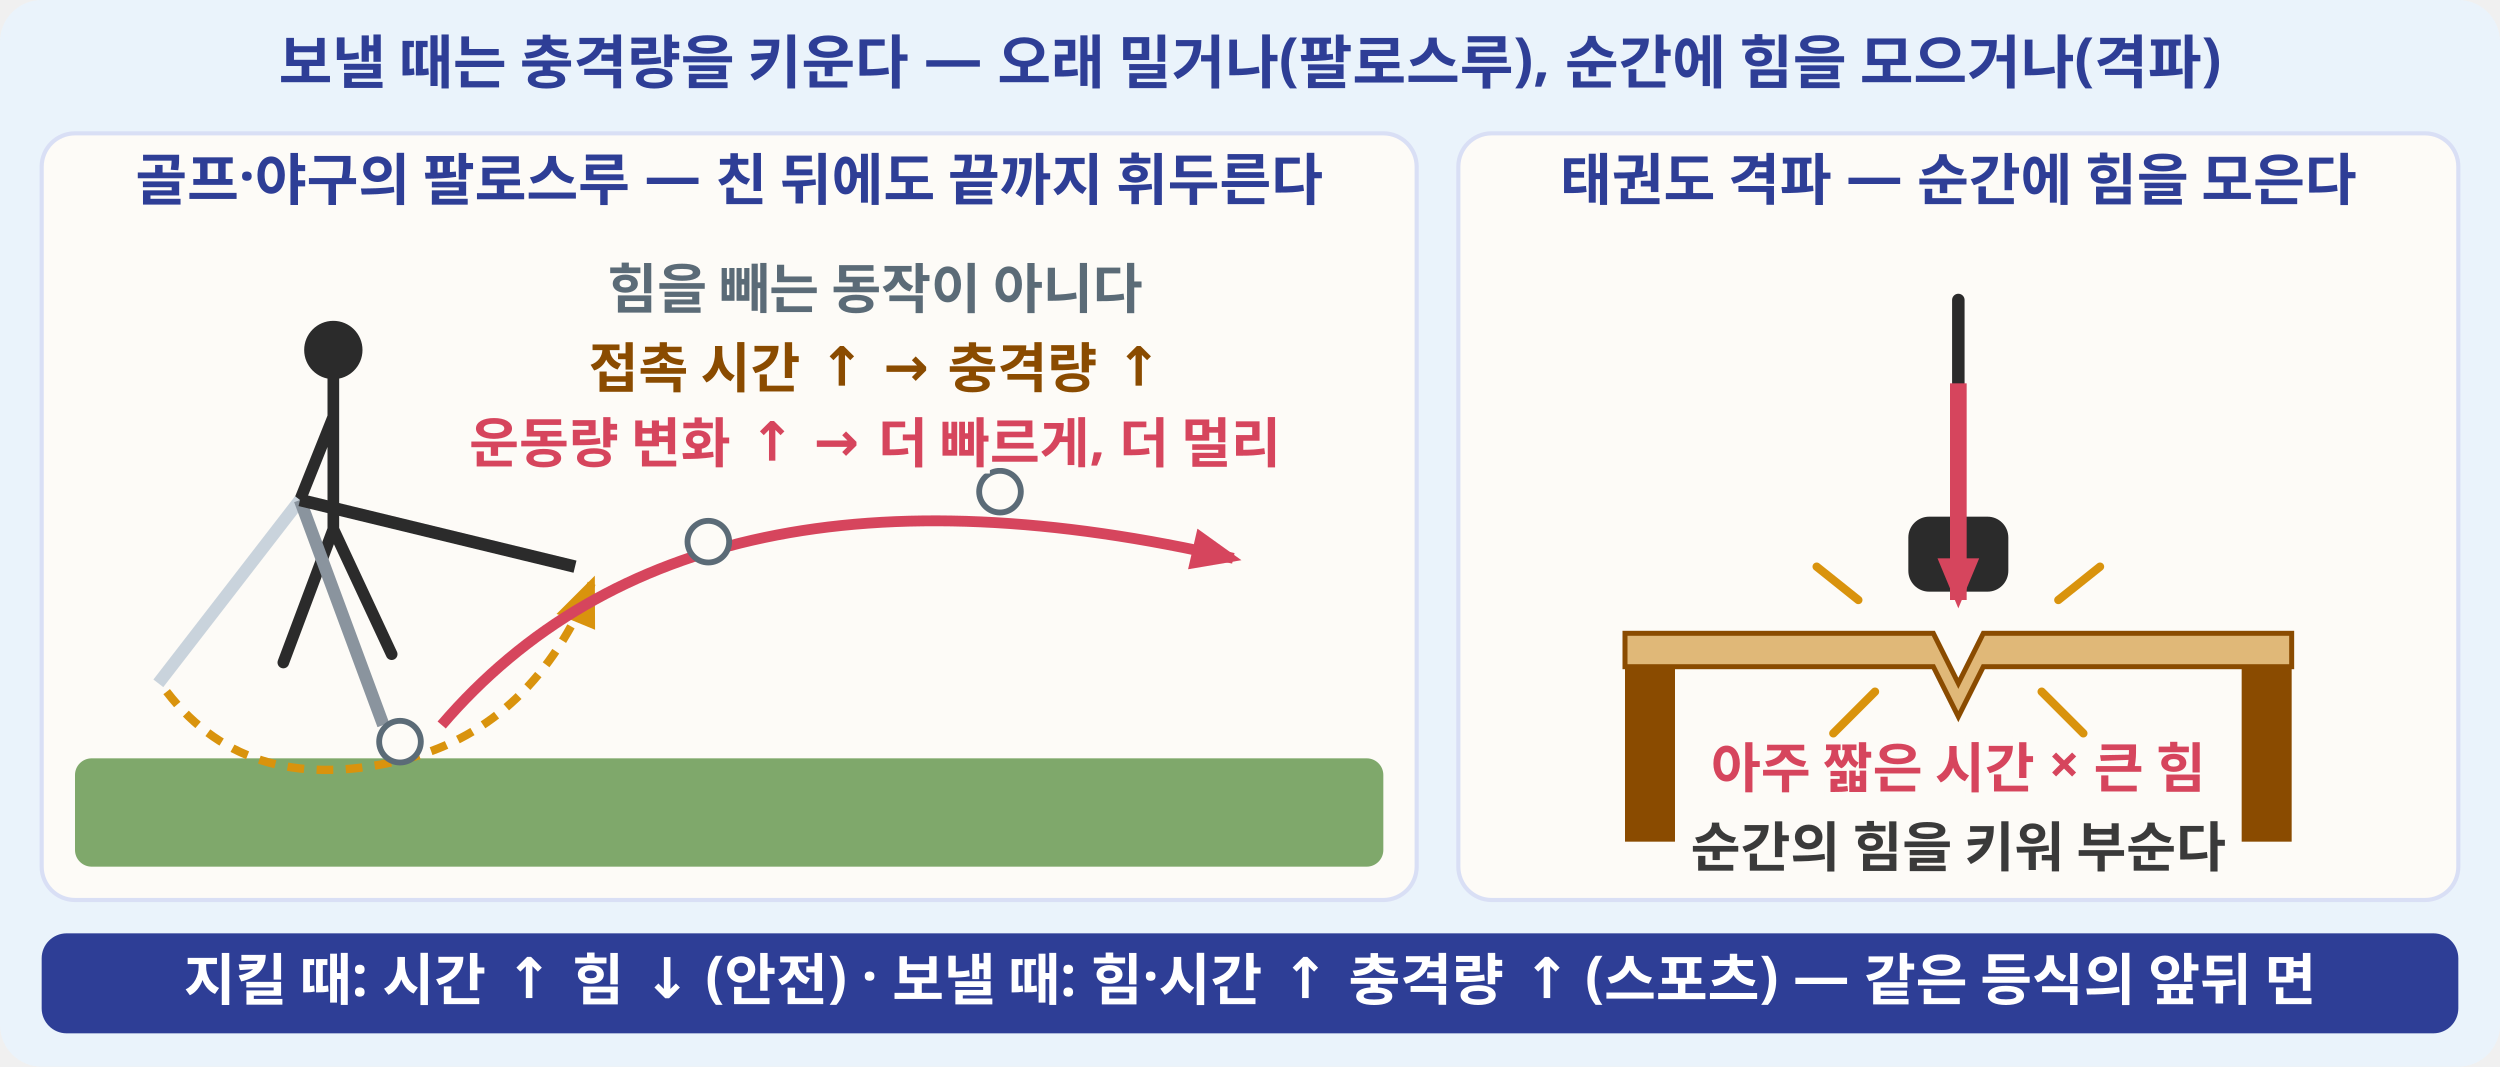
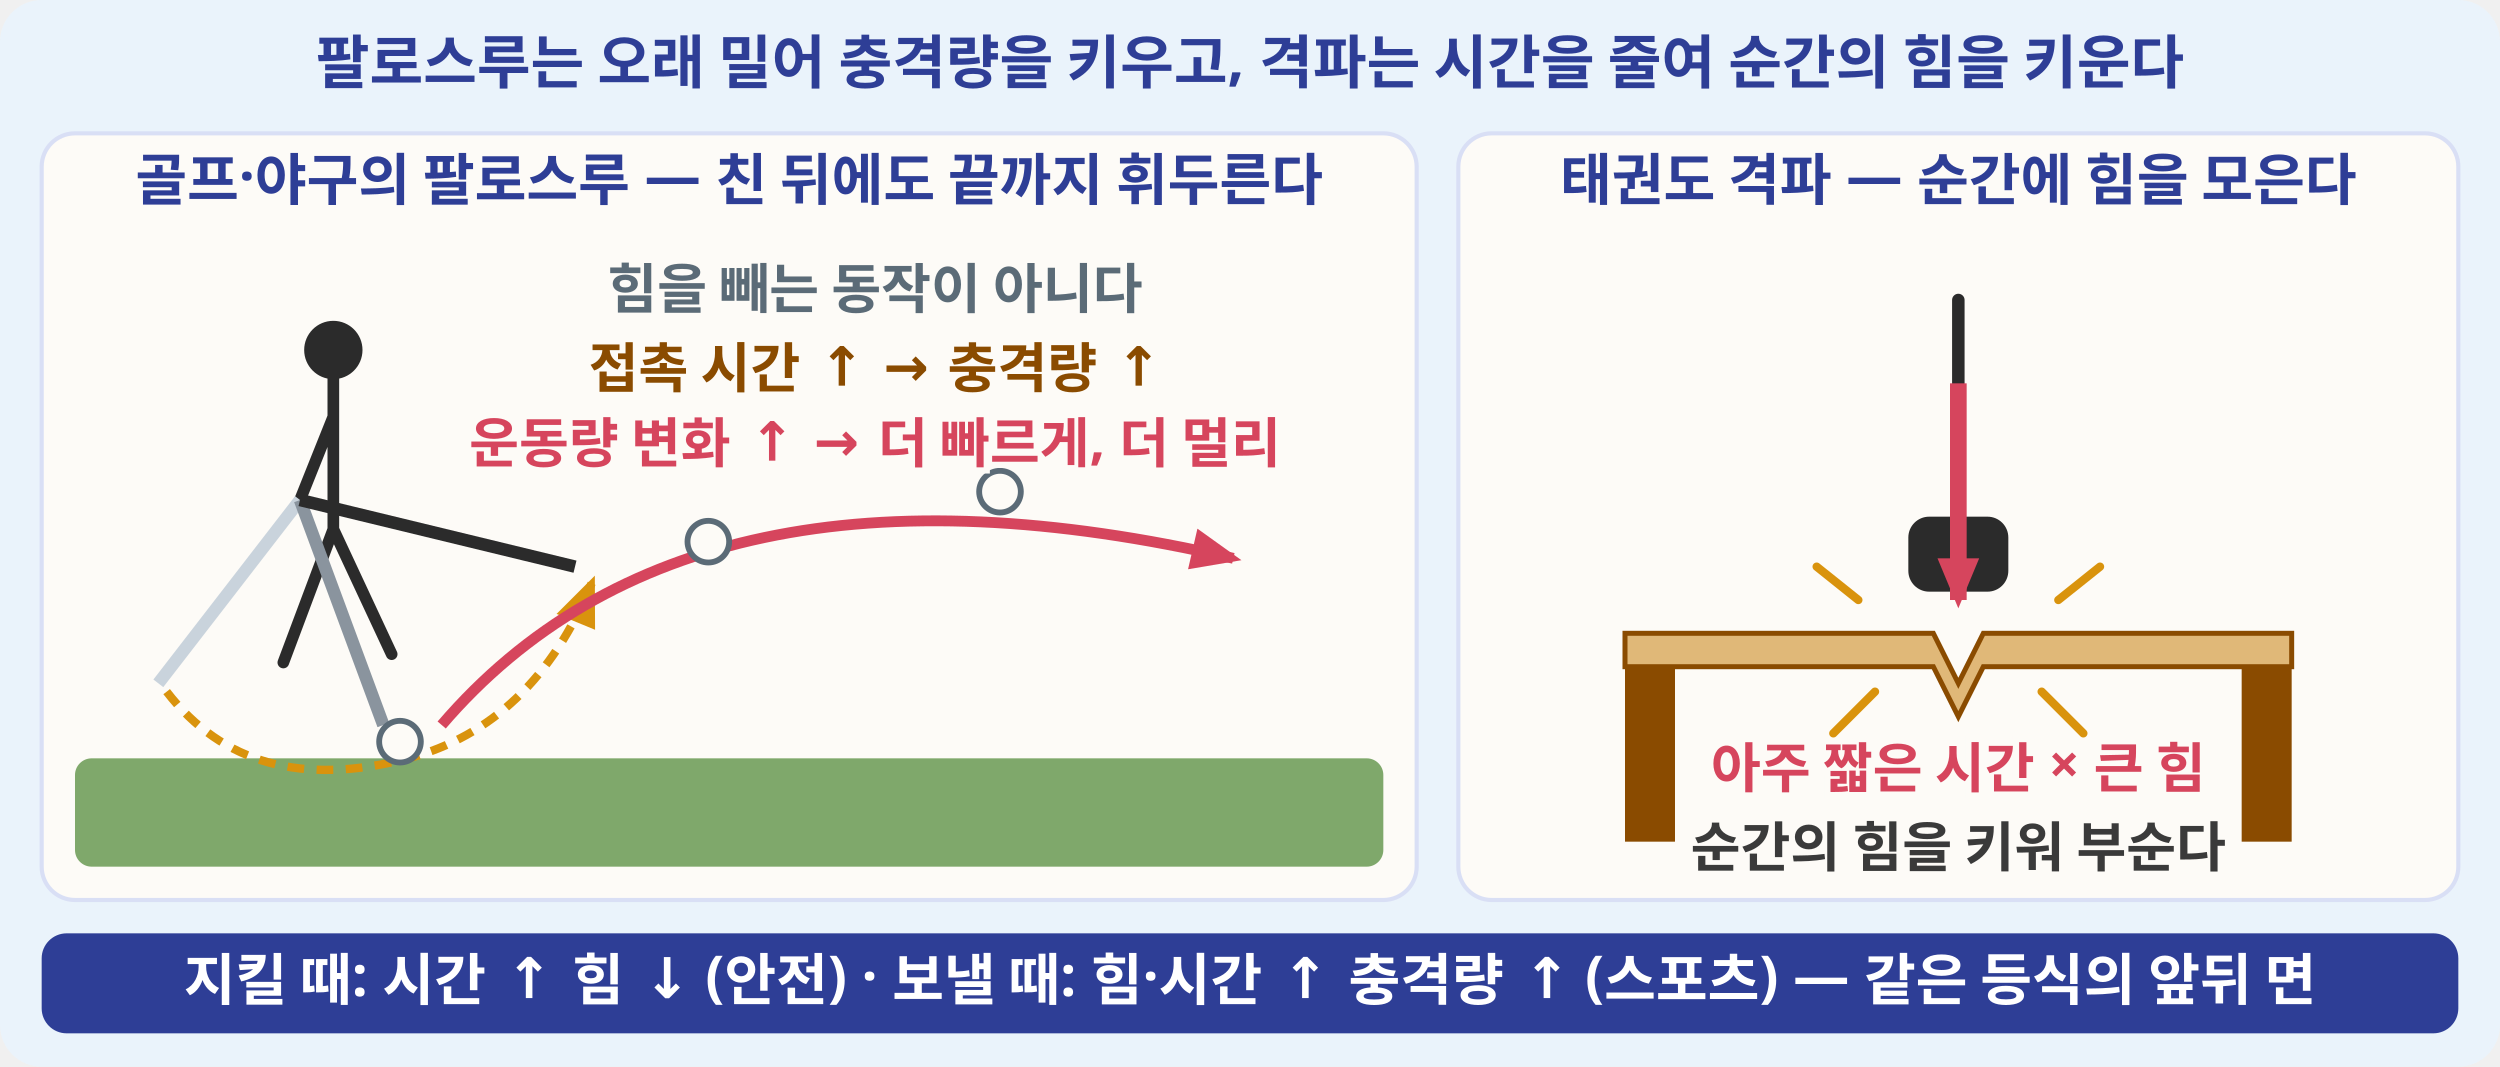
<svg width="600" height="256" viewBox="0 0 600 256" font-family="PC Sans">
  <defs>
    <marker id="arrBr-1304-05" markerUnits="userSpaceOnUse" markerWidth="12" markerHeight="10" refX="10" refY="5" orient="auto">
      <path d="M0,0 L12,5 L0,10 Z" fill="#D6455D" />
    </marker>
    <marker id="arrY-1304-05" markerUnits="userSpaceOnUse" markerWidth="12" markerHeight="10" refX="10" refY="5" orient="auto">
      <path d="M0,0 L12,5 L0,10 Z" fill="#D9930D" />
    </marker>
  </defs>
  <rect width="600" height="256" rx="10" fill="#EAF3FB" />
-   <text x="300" y="20" text-anchor="middle" font-size="14" font-weight="900" fill="#2E3E96">보낼 때는 충격량을 키운다 — 오래 밀거나(팔로스루), 순간에 힘을 모으거나(격파)</text>
+   <text x="300" y="20" text-anchor="middle" font-size="14" font-weight="900" fill="#2E3E96">팔로스루는 오래 밀어 충격량을 키우고, 격파는 시간을 줄여 순간의 힘을 키운다</text>
  <g transform="translate(10,32)">
    <rect width="330" height="184" rx="8" fill="#FDFBF7" stroke="#D9DFF5" />
    <text x="165" y="16" text-anchor="middle" font-size="13.5" font-weight="900" fill="#2E3E96">골프·야구의 팔로스루 — 친 뒤에도 끝까지 휘두른다</text>
    <rect x="8" y="150" width="314" height="26" rx="4" fill="#7FA86B" />
    <g stroke="#2B2B2B" stroke-width="2.8" stroke-linecap="round" stroke-linejoin="round" fill="none">
      <circle cx="70" cy="52" r="7" fill="#2B2B2B" stroke="none" />
      <path d="M70,59 v36 M70,95 l-12,32 M70,95 l14,30 M70,68 l-8,20" />
    </g>
    <path d="M62,88 L28,132" stroke="#C9D3DC" stroke-width="3" />
    <path d="M62,88 L82,142" stroke="#8A949E" stroke-width="3" />
    <path d="M62,88 L128,104" stroke="#2B2B2B" stroke-width="3" />
    <path d="M30,134 q20,26 58,16 q30,-8 44,-42" stroke="#D9930D" stroke-width="2" stroke-dasharray="4 3" fill="none" marker-end="url(#arrY-1304-05)" />
    <circle cx="86" cy="146" r="5" fill="#FDFBF7" stroke="#5B6B77" stroke-width="1.4" />
    <path d="M96,142 q60,-70 190,-40" stroke="#D6455D" stroke-width="2.6" fill="none" marker-end="url(#arrBr-1304-05)" />
    <circle cx="160" cy="98" r="5" fill="#FDFBF7" stroke="#5B6B77" stroke-width="1.4" />
    <circle cx="230" cy="86" r="5" fill="#FDFBF7" stroke="#5B6B77" stroke-width="1.4" />
    <text x="200" y="61" text-anchor="middle" font-size="13" font-weight="900" fill="#8A4B00">접촉 시간 ↑ → 충격량 ↑</text>
    <text x="200" y="79" text-anchor="middle" font-size="13" font-weight="900" fill="#D6455D" stroke="#FDFBF7" stroke-width="3" paint-order="stroke">운동량 변화 ↑ → 더 빠르게, 더 멀리</text>
    <text x="200" y="42" text-anchor="middle" font-size="13" font-weight="700" fill="#5B6B77">힘을 빼는 동작이 아니다</text>
  </g>
  <g transform="translate(350,32)">
    <rect width="240" height="184" rx="8" fill="#FDFBF7" stroke="#D9DFF5" />
    <text x="120" y="16" text-anchor="middle" font-size="13.5" font-weight="900" fill="#2E3E96">태권도 격파 — 순간에 힘을 모은다</text>
    <rect x="40" y="120" width="12" height="50" fill="#8A4B00" />
    <rect x="188" y="120" width="12" height="50" fill="#8A4B00" />
    <path d="M40,120 L114,120 L120,132 L126,120 L200,120 L200,128 L126,128 L120,140 L114,128 L40,128 z" fill="#E0B878" stroke="#8A4B00" stroke-width="1.2" />
    <g stroke="#2B2B2B" stroke-width="3" stroke-linecap="round" fill="none">
      <path d="M120,40 V96" />
    </g>
    <rect x="108" y="92" width="24" height="18" rx="5" fill="#2B2B2B" />
    <path d="M120,60 V112" stroke="#D6455D" stroke-width="4" fill="none" marker-end="url(#arrBr-1304-05)" />
    <g stroke="#D9930D" stroke-width="2" stroke-linecap="round">
      <path d="M96,112 l-10,-8 M144,112 l10,-8 M100,134 l-10,10 M140,134 l10,10" />
    </g>
    <text x="120" y="157" text-anchor="middle" font-size="13" font-weight="900" fill="#D6455D" stroke="#FDFBF7" stroke-width="3" paint-order="stroke">아주 짧은 시간 × 큰 힘</text>
    <text x="120" y="176" text-anchor="middle" font-size="13" font-weight="900" fill="#3A3A3A" stroke="#FDFBF7" stroke-width="3" paint-order="stroke">순간의 힘을 키워 부순다</text>
  </g>
  <rect x="10" y="224" width="580" height="24" rx="6" fill="#2E3E96" />
  <text x="300" y="240" text-anchor="middle" font-size="13.5" font-weight="900" fill="#FFF">지킬 때: 시간 ↑ 힘 ↓ (안전) · 보낼 때: 힘·시간 ↑ 충격량 ↑ (스포츠) — 같은 등식의 앞뒤 면</text>
</svg>
